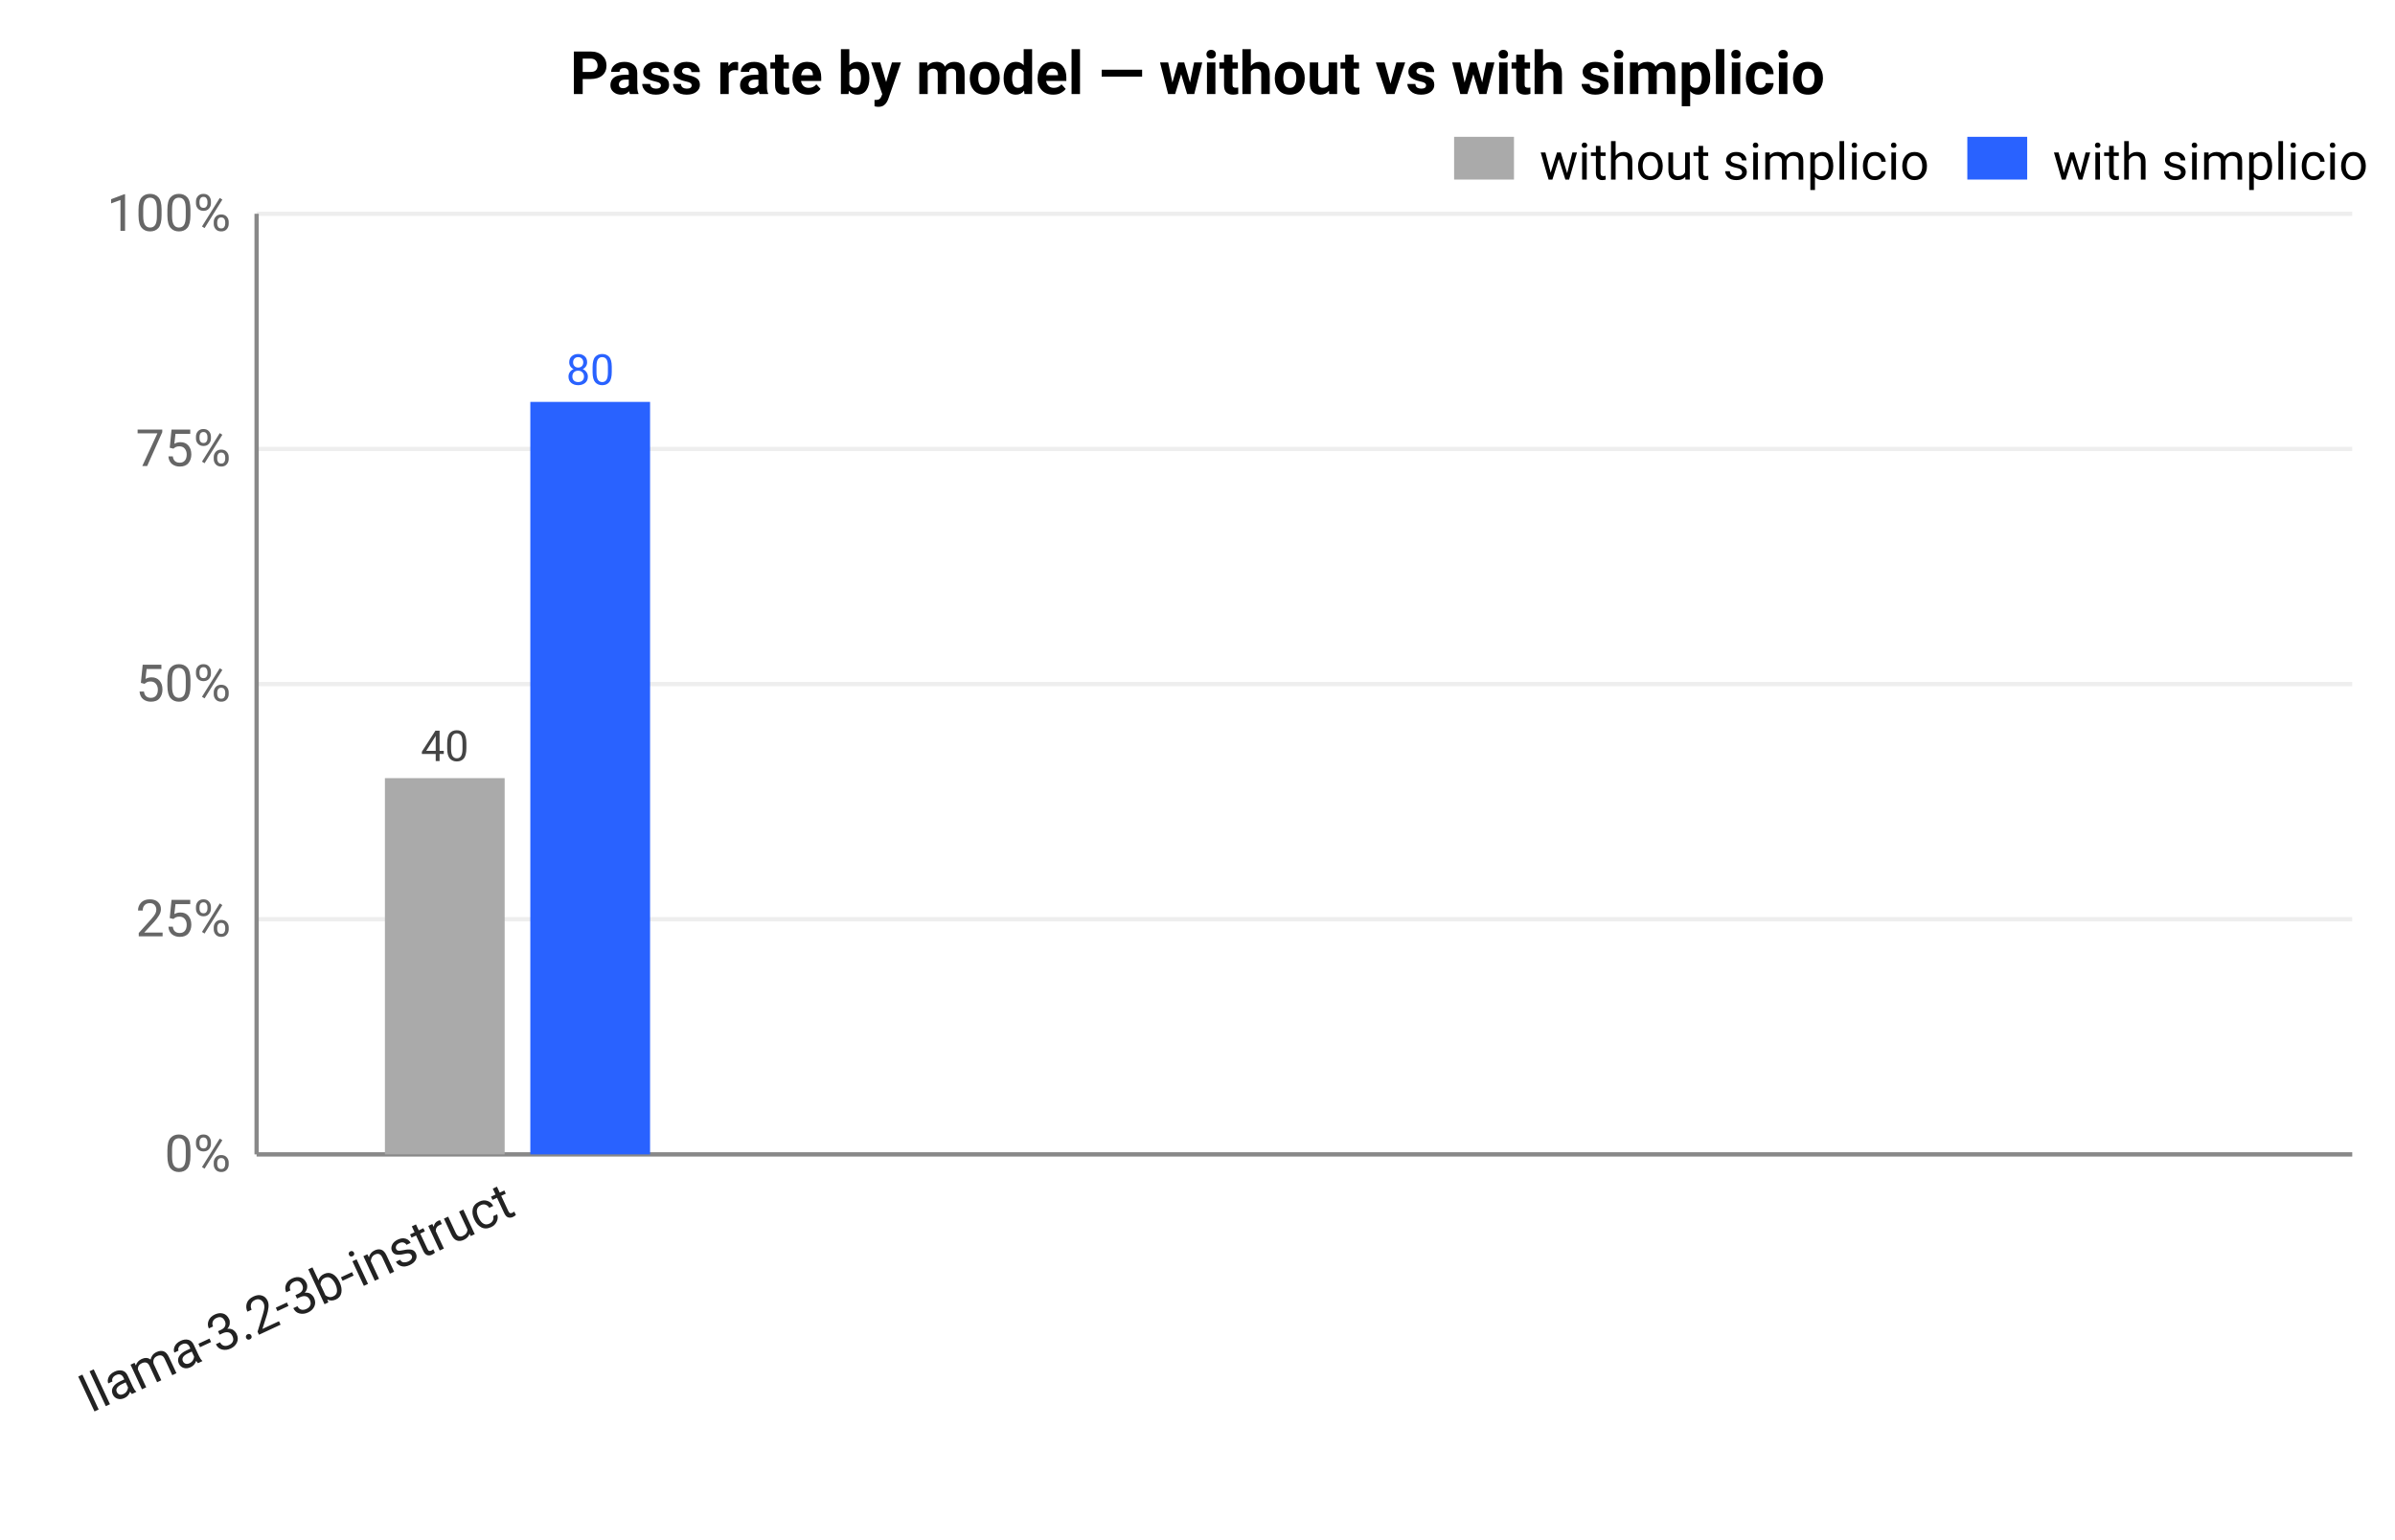
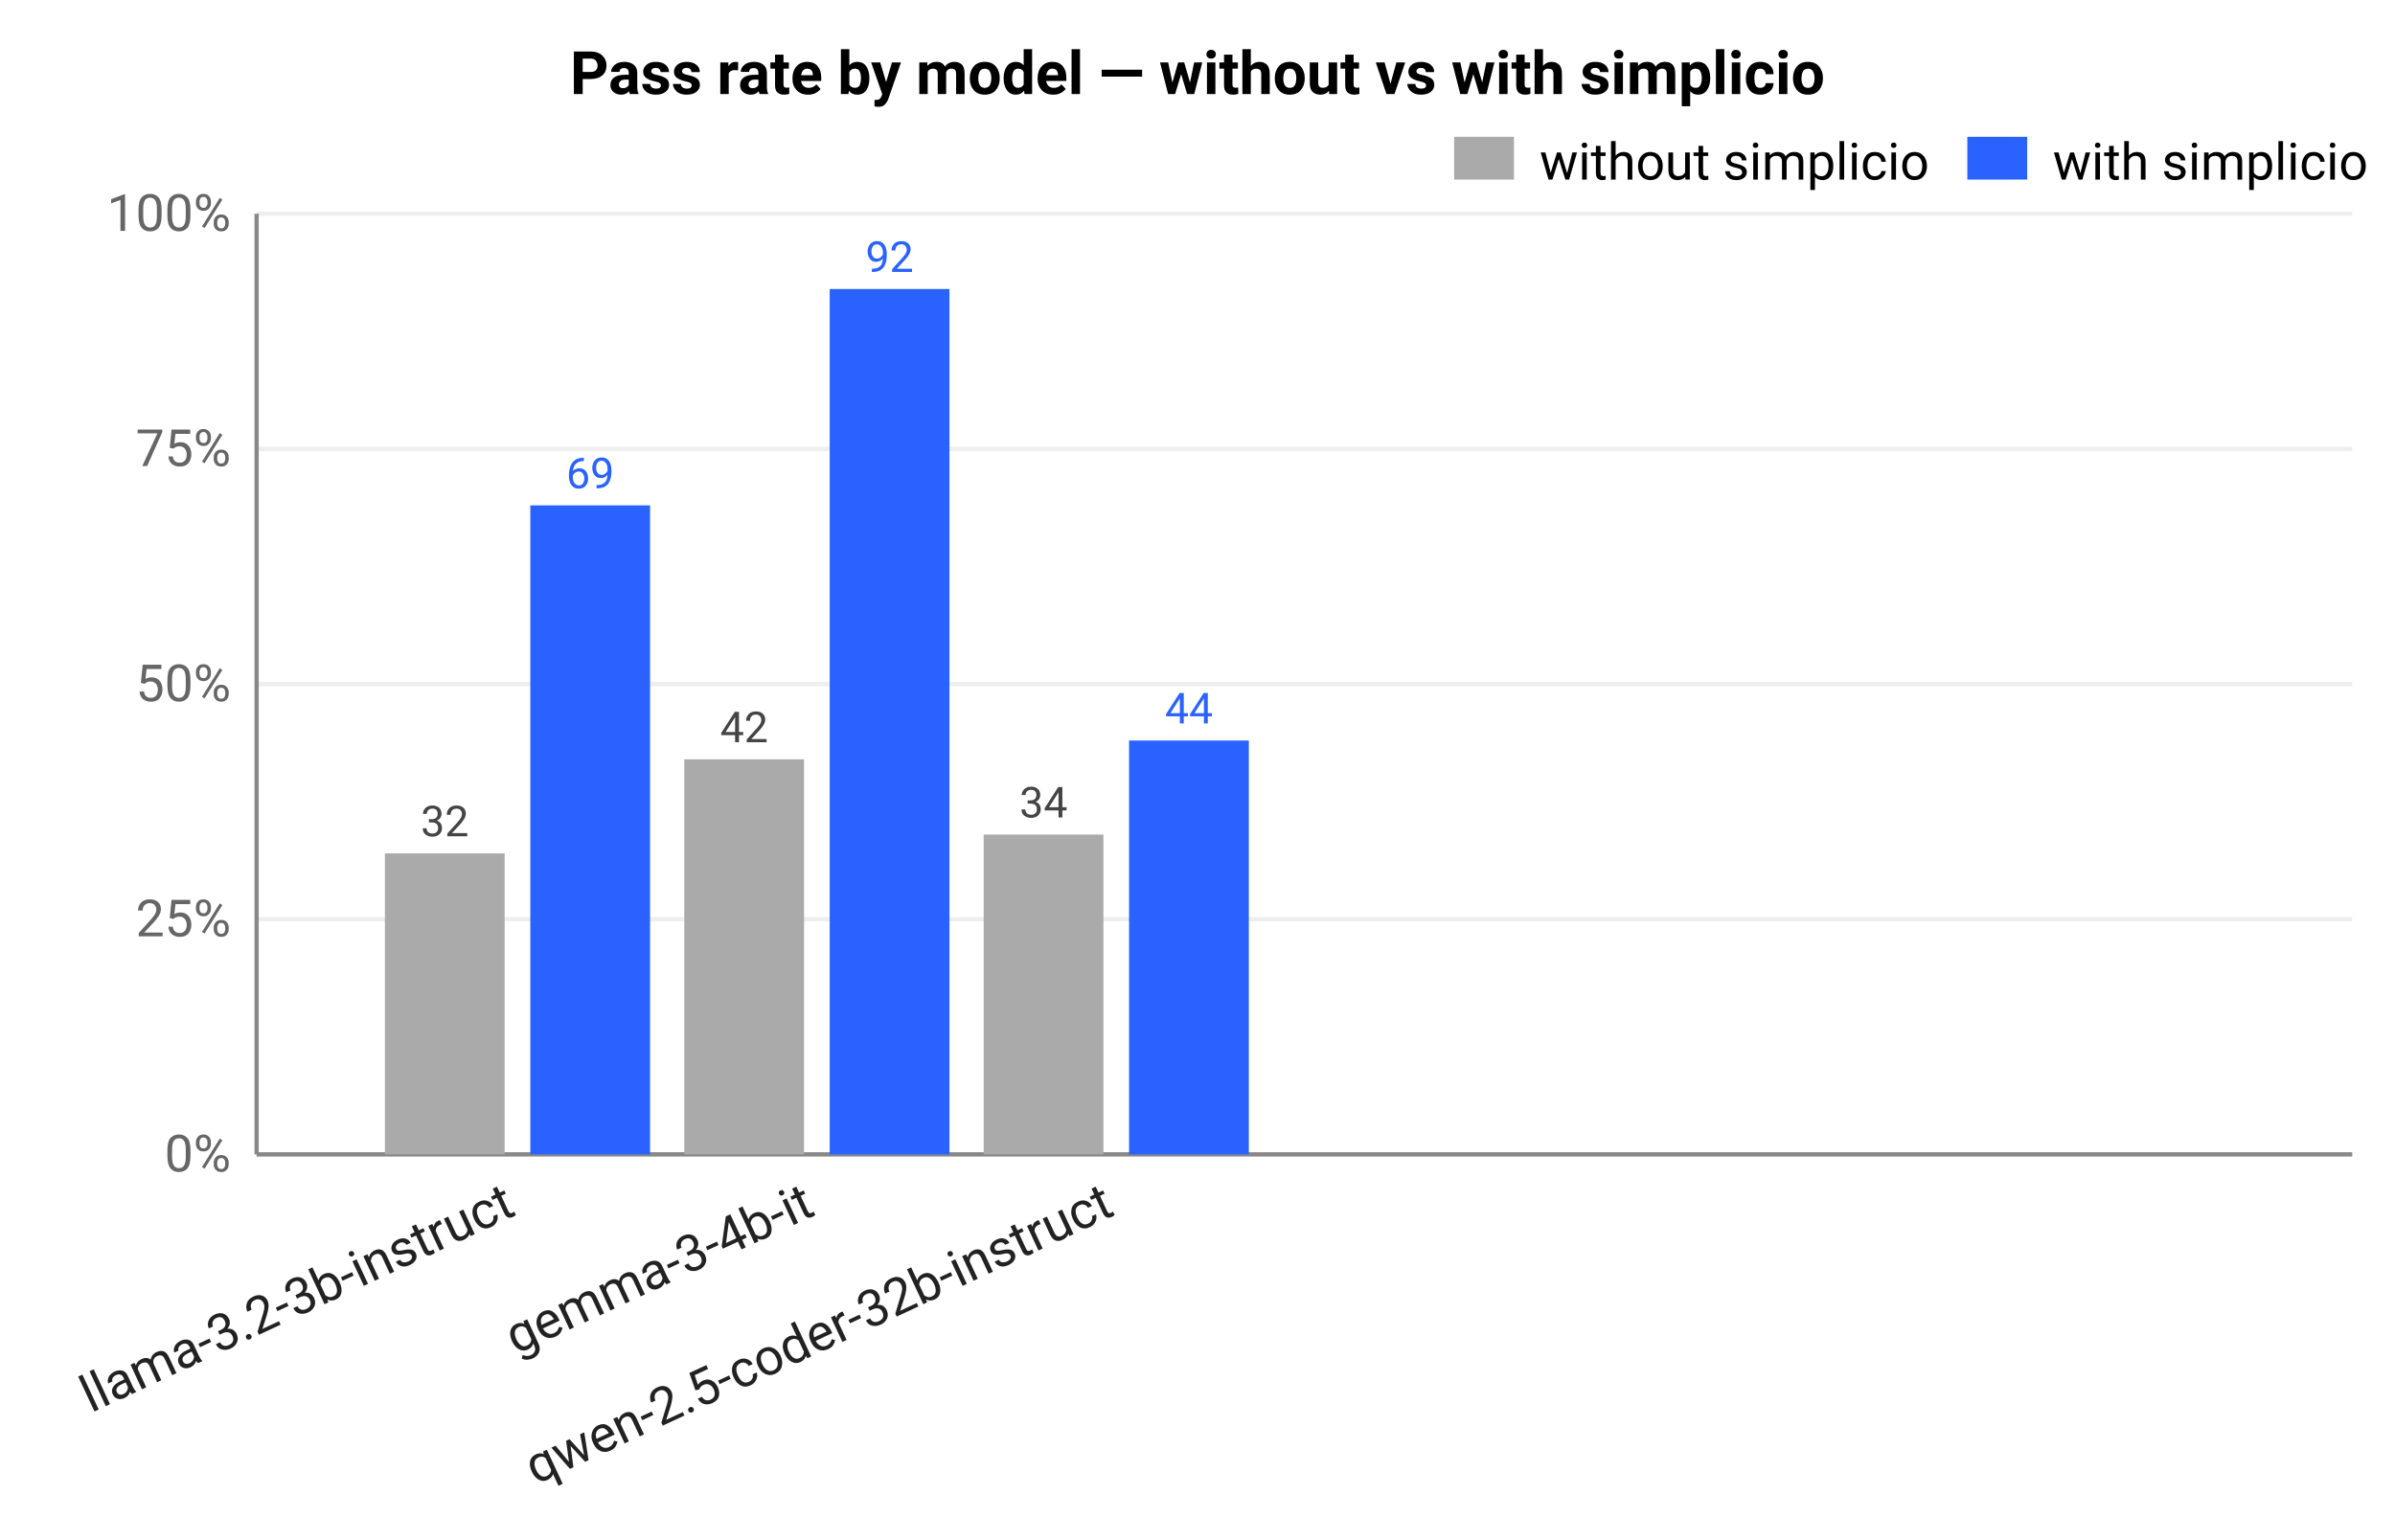
<svg xmlns="http://www.w3.org/2000/svg" viewBox="0 0 560 360" font-family="-apple-system,Segoe UI,Roboto,sans-serif" font-size="12">
  <style>.bar-sem{fill:#aaa}.bar-com{fill:#2962ff}.lbl{fill:#222}.ax{stroke:#888;stroke-width:1}.grid{stroke:#eee;stroke-width:1}</style>
  <text x="280.0" y="22" text-anchor="middle" font-weight="600" font-size="14">Pass rate by model — without vs with simplicio</text>
  <line x1="60" y1="50.0" x2="550" y2="50.0" class="grid" />
  <text x="54" y="54.0" text-anchor="end" fill="#666">100%</text>
  <line x1="60" y1="105.0" x2="550" y2="105.0" class="grid" />
  <text x="54" y="109.0" text-anchor="end" fill="#666">75%</text>
  <line x1="60" y1="160.0" x2="550" y2="160.0" class="grid" />
  <text x="54" y="164.0" text-anchor="end" fill="#666">50%</text>
  <line x1="60" y1="215.0" x2="550" y2="215.0" class="grid" />
  <text x="54" y="219.0" text-anchor="end" fill="#666">25%</text>
  <line x1="60" y1="270.0" x2="550" y2="270.0" class="grid" />
  <text x="54" y="274.0" text-anchor="end" fill="#666">0%</text>
  <line x1="60" y1="270" x2="550" y2="270" class="ax" />
  <line x1="60" y1="50" x2="60" y2="270" class="ax" />
-   <rect x="90" y="182.0" width="28" height="88.0" class="bar-sem" />
-   <rect x="124" y="94.0" width="28" height="176.0" class="bar-com" />
-   <text x="104.0" y="178.0" text-anchor="middle" fill="#444" font-size="10">40</text>
-   <text x="138.0" y="90.0" text-anchor="middle" fill="#2962ff" font-size="10">80</text>
+   <rect x="90" y="199.6" width="28" height="70.4" class="bar-sem" />
+   <rect x="124" y="118.2" width="28" height="151.8" class="bar-com" />
+   <text x="104.0" y="195.6" text-anchor="middle" fill="#444" font-size="10">32</text>
+   <text x="138.0" y="114.2" text-anchor="middle" fill="#2962ff" font-size="10">69</text>
  <text x="121" y="284" transform="rotate(-25 121 284)" text-anchor="end" class="lbl">llama-3.2-3b-instruct</text>
+   <rect x="160" y="177.6" width="28" height="92.4" class="bar-sem" />
+   <rect x="194" y="67.6" width="28" height="202.4" class="bar-com" />
+   <text x="174.0" y="173.6" text-anchor="middle" fill="#444" font-size="10">42</text>
+   <text x="208.0" y="63.6" text-anchor="middle" fill="#2962ff" font-size="10">92</text>
+   <text x="191" y="284" transform="rotate(-25 191 284)" text-anchor="end" class="lbl">gemma-3-4b-it</text>
+   <rect x="230" y="195.2" width="28" height="74.8" class="bar-sem" />
+   <rect x="264" y="173.2" width="28" height="96.8" class="bar-com" />
+   <text x="244.0" y="191.2" text-anchor="middle" fill="#444" font-size="10">34</text>
+   <text x="278.0" y="169.2" text-anchor="middle" fill="#2962ff" font-size="10">44</text>
+   <text x="261" y="284" transform="rotate(-25 261 284)" text-anchor="end" class="lbl">qwen-2.5-coder-32b-instruct</text>
  <rect x="340" y="32" width="14" height="10" class="bar-sem" />
  <text x="360" y="42">without simplicio</text>
  <rect x="460" y="32" width="14" height="10" class="bar-com" />
  <text x="480" y="42">with simplicio</text>
</svg>
